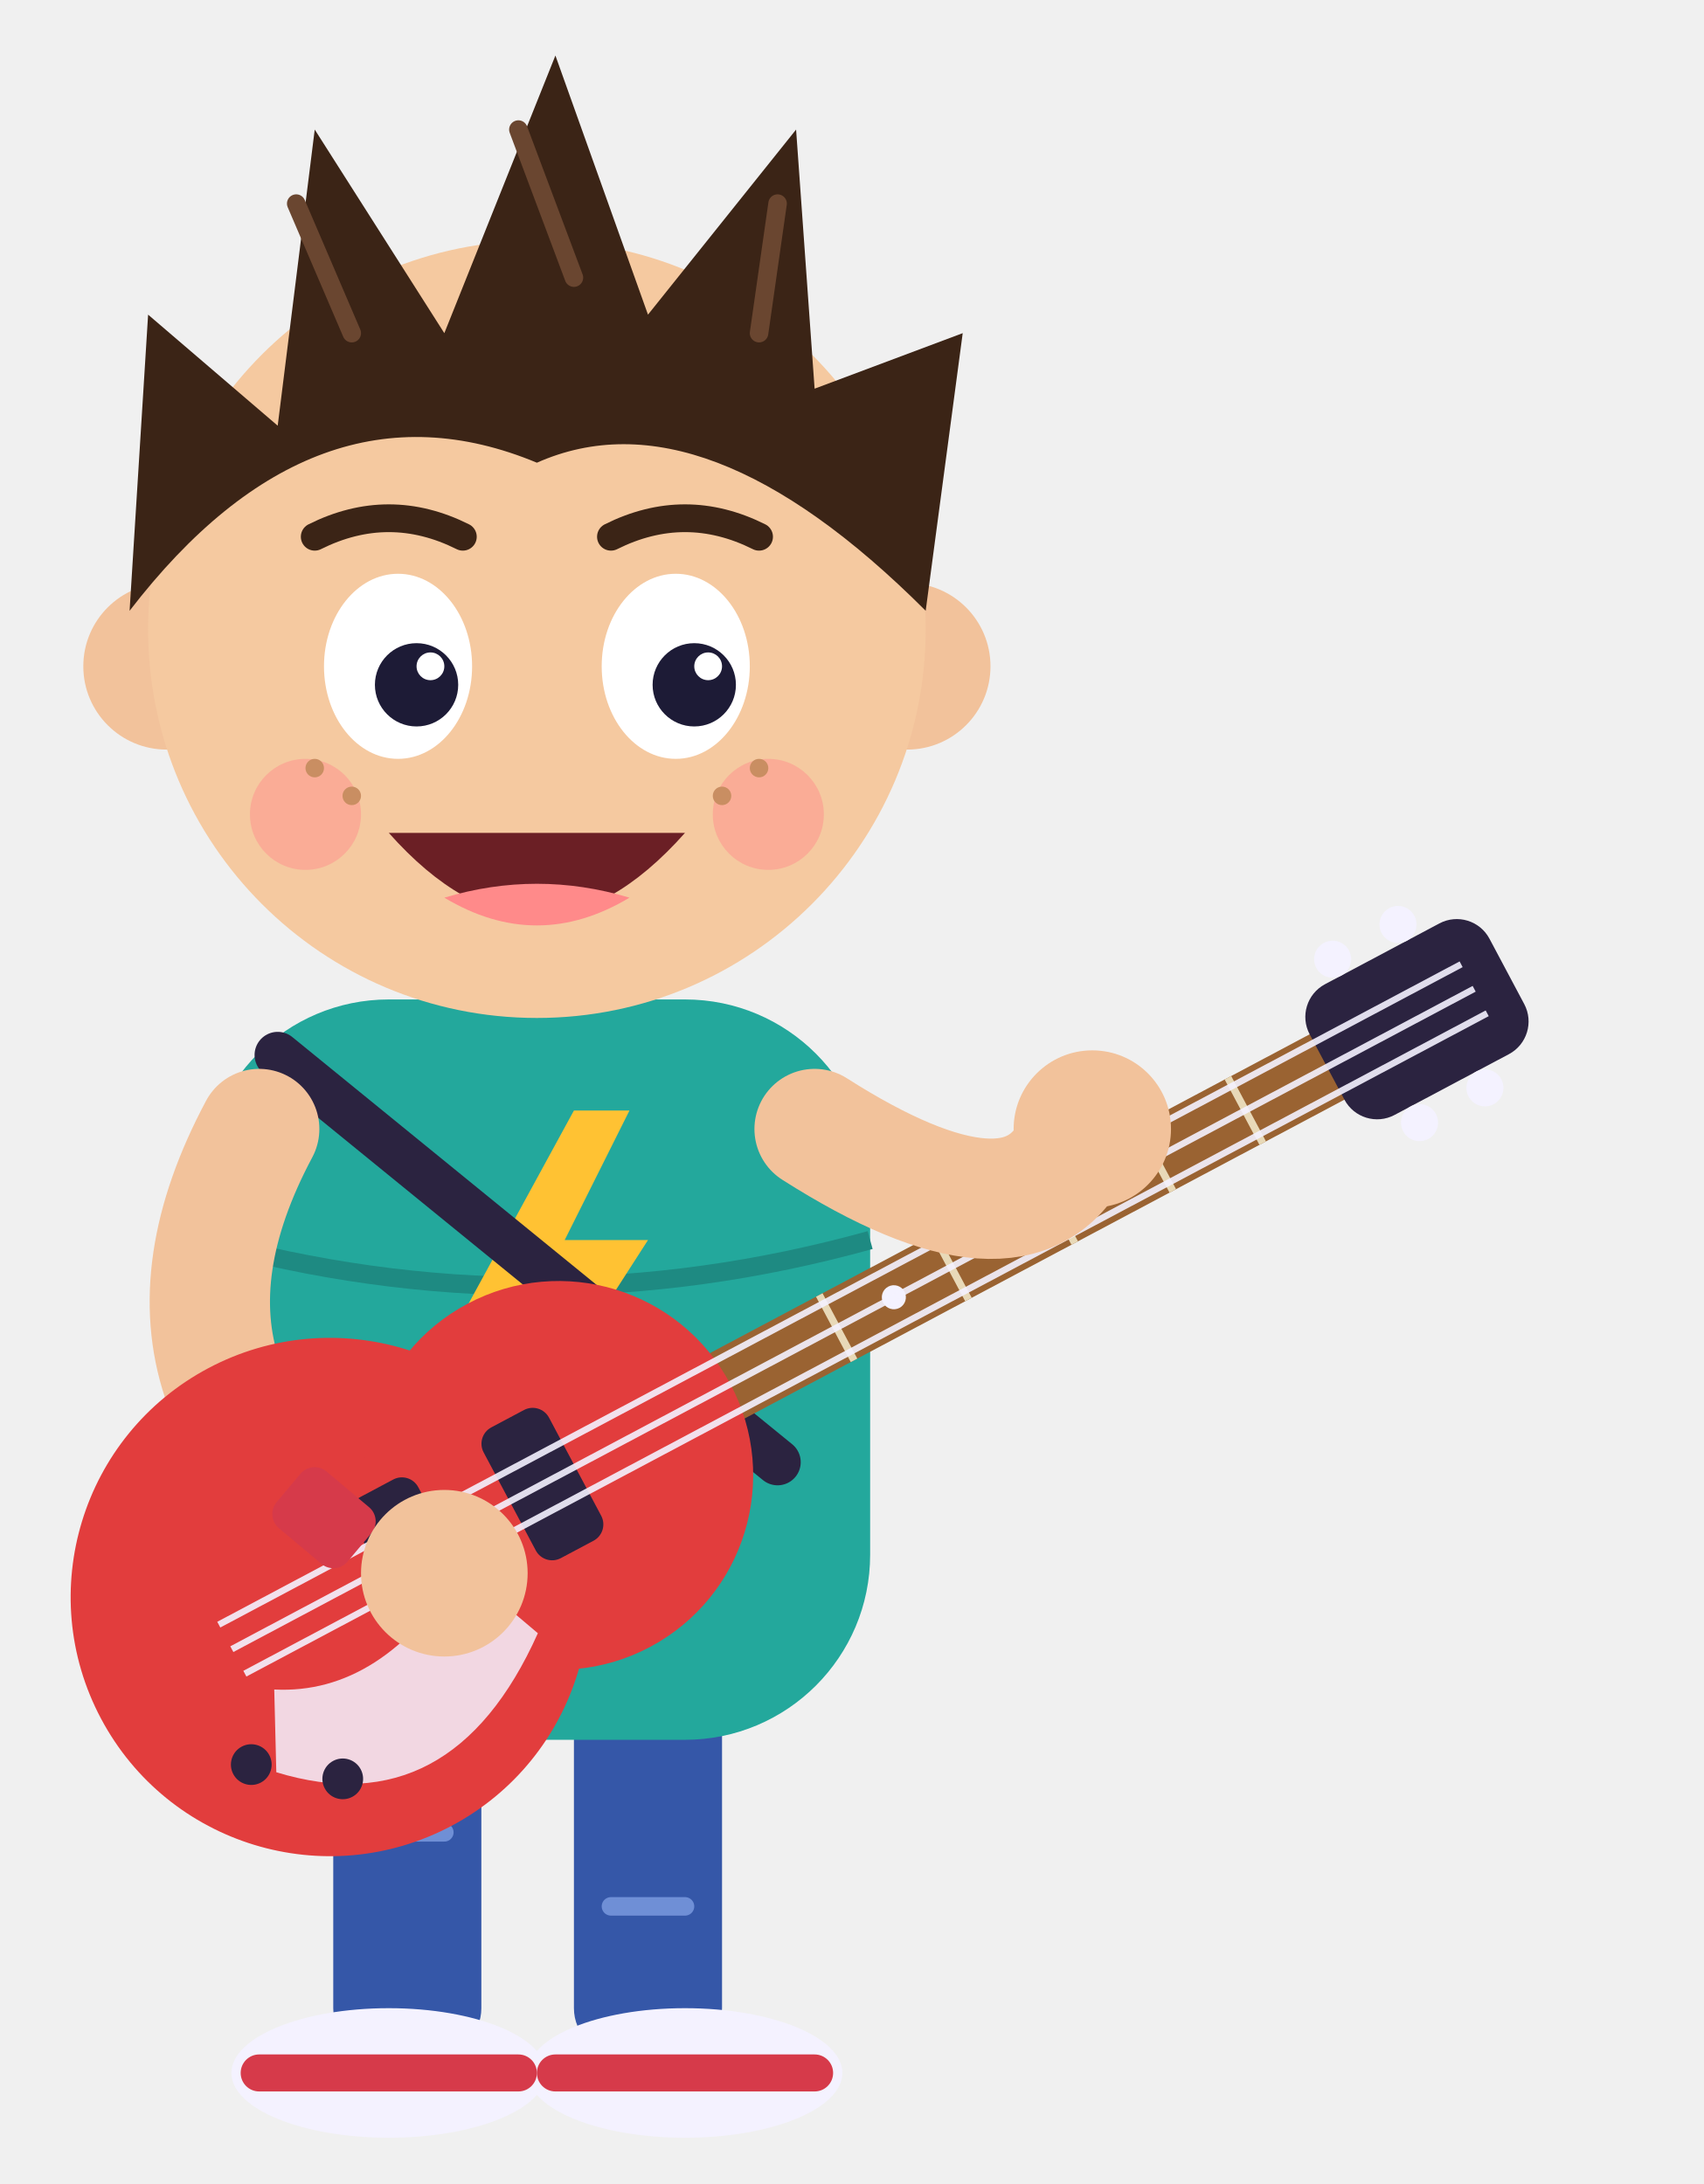
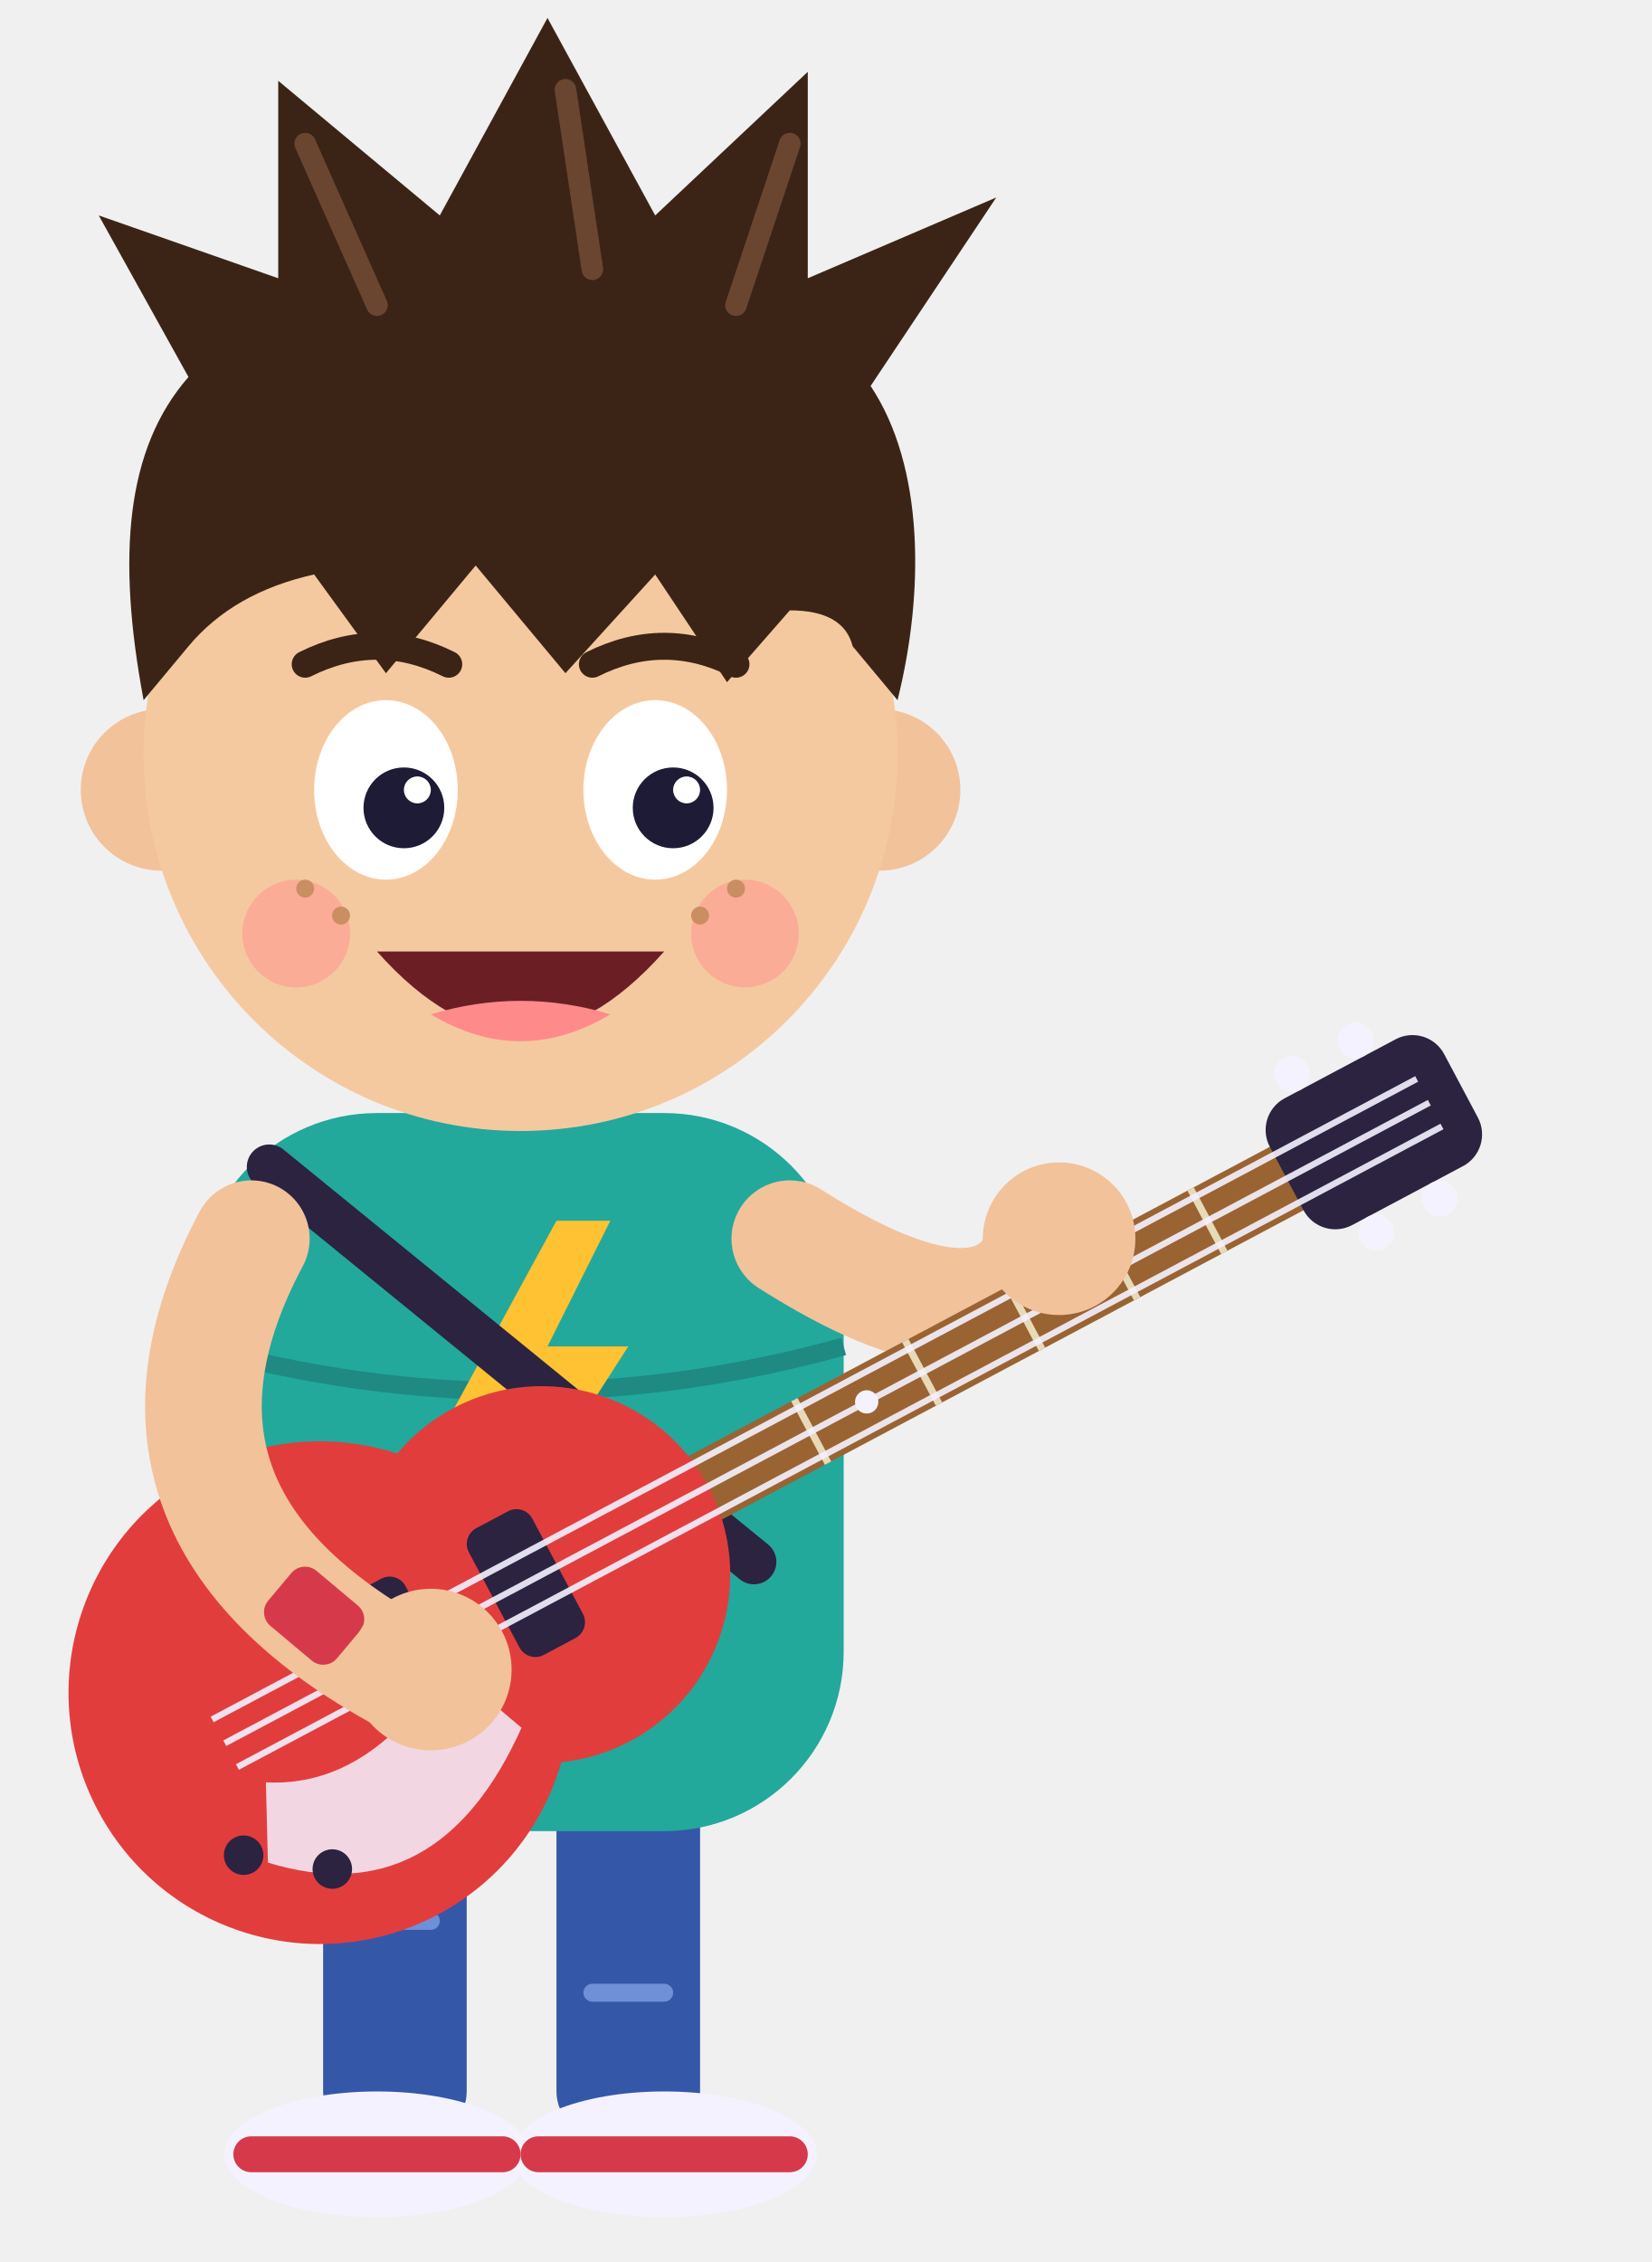
- <svg xmlns="http://www.w3.org/2000/svg" viewBox="84 16 184 236">
+ <svg xmlns="http://www.w3.org/2000/svg" viewBox="84 0 184 252">
  <rect x="120" y="196" width="16" height="42" rx="5" fill="#3557A8" />
  <rect x="146" y="196" width="16" height="42" rx="5" fill="#3557A8" />
  <path d="M122 214 h10 M150 222 h8" stroke="#6F8FD6" stroke-width="2" stroke-linecap="round" />
  <ellipse cx="126" cy="240" rx="17" ry="7" fill="#F4F2FF" />
  <ellipse cx="158" cy="240" rx="17" ry="7" fill="#F4F2FF" />
  <rect x="110" y="238" width="32" height="4" rx="2" fill="#D63A4A" />
  <rect x="142" y="238" width="32" height="4" rx="2" fill="#D63A4A" />
  <rect x="106" y="124" width="72" height="80" rx="20" fill="#23A89C" />
  <path d="M106 150 Q142 160 178 150" stroke="#1E8A82" stroke-width="2" fill="none" />
  <polygon points="146,136 134,158 143,158 136,178 154,150 145,150 152,136" fill="#FFC233" />
  <path d="M114 130 L168 174" stroke="#2B2340" stroke-width="5" stroke-linecap="round" />
-   <path d="M112 138 Q96 168 128 186" stroke="#F2C29B" stroke-width="13" fill="none" stroke-linecap="round" />
+   <path d="M172 138 Q194 152 200 140" stroke="#F2C29B" stroke-width="13" fill="none" stroke-linecap="round" />
  <g transform="rotate(-28 132 182)">
    <rect x="150" y="178" width="92" height="8" rx="2" fill="#9A6332" />
    <rect x="240" y="174" width="22" height="16" rx="4" fill="#2B2340" />
    <circle cx="246" cy="172" r="2" fill="#F4F2FF" />
    <circle cx="254" cy="172" r="2" fill="#F4F2FF" />
    <circle cx="246" cy="192" r="2" fill="#F4F2FF" />
    <circle cx="254" cy="192" r="2" fill="#F4F2FF" />
    <g stroke="#E8D9B8" stroke-width="0.8">
      <line x1="164" y1="178" x2="164" y2="186" />
      <line x1="180" y1="178" x2="180" y2="186" />
      <line x1="194" y1="178" x2="194" y2="186" />
      <line x1="207" y1="178" x2="207" y2="186" />
      <line x1="219" y1="178" x2="219" y2="186" />
      <line x1="230" y1="178" x2="230" y2="186" />
    </g>
    <g fill="#F4F2FF">
      <circle cx="187" cy="182" r="1.3" />
      <circle cx="213" cy="182" r="1.3" />
    </g>
    <circle cx="118" cy="182" r="28" fill="#E23D3D" />
    <circle cx="146" cy="182" r="21" fill="#E23D3D" />
    <path d="M104 196 Q118 210 136 196 L132 186 Q118 194 108 188 Z" fill="#F4F2FF" opacity="0.85" />
    <rect x="124" y="174" width="8" height="16" rx="2" fill="#2B2340" />
    <rect x="140" y="174" width="8" height="16" rx="2" fill="#2B2340" />
    <g fill="#2B2340">
      <circle cx="102" cy="194" r="2.2" />
      <circle cx="110" cy="200" r="2.2" />
    </g>
    <g stroke="#F4F2FF" stroke-width="0.7" opacity="0.9">
      <line x1="106" y1="179" x2="258" y2="179" />
      <line x1="106" y1="182" x2="258" y2="182" />
      <line x1="106" y1="185" x2="258" y2="185" />
    </g>
  </g>
-   <path d="M172 138 Q194 152 200 140" stroke="#F2C29B" stroke-width="13" fill="none" stroke-linecap="round" />
+   <path d="M112 138 Q96 168 128 186" stroke="#F2C29B" stroke-width="13" fill="none" stroke-linecap="round" />
  <rect x="114" y="176" width="10" height="8" rx="2" fill="#D63A4A" transform="rotate(40 119 180)" />
  <circle cx="132" cy="186" r="9" fill="#F2C29B" />
  <circle cx="202" cy="138" r="8.5" fill="#F2C29B" />
  <circle cx="102" cy="88" r="9" fill="#F2C29B" />
  <circle cx="182" cy="88" r="9" fill="#F2C29B" />
  <circle cx="142" cy="84" r="42" fill="#F5C9A0" />
-   <path d="M98 82 L100 50 L114 62 L118 30 L132 52 L144 22 L154 50 L170 30 L172 58 L188 52 L184 82 Q160 58 142 66 Q118 56 98 82 Z" fill="#3B2416" />
-   <path d="M140 30 L146 46 M168 38 L166 52 M116 38 L122 52" stroke="#6A4630" stroke-width="2" stroke-linecap="round" />
+   <path d="M100 78 C97 62 98 50 105 42 L95 24 L115 31 L115 9 L133 24 L145 2 L157 24 L174 8 L174 31 L195 22 L181 43 C187 52 187 66 184 78 L179 72 Q178 68 172 68 L165 76 L157 64 L147 75 L137 63 L127 75 L119 64 Q110 66 105 72 Z" fill="#3B2416" />
+   <path d="M118 16 L126 34 M147 10 L150 30 M172 16 L166 34" stroke="#6A4630" stroke-width="2.4" fill="none" stroke-linecap="round" />
  <ellipse cx="127" cy="88" rx="8" ry="10" fill="#FFFFFF" />
  <ellipse cx="157" cy="88" rx="8" ry="10" fill="#FFFFFF" />
  <circle cx="129" cy="90" r="4.5" fill="#1D1B36" />
  <circle cx="159" cy="90" r="4.5" fill="#1D1B36" />
  <circle cx="130.5" cy="88" r="1.5" fill="#FFFFFF" />
  <circle cx="160.5" cy="88" r="1.5" fill="#FFFFFF" />
  <path d="M118 74 Q126 70 134 74" stroke="#3B2416" stroke-width="3" fill="none" stroke-linecap="round" />
  <path d="M150 74 Q158 70 166 74" stroke="#3B2416" stroke-width="3" fill="none" stroke-linecap="round" />
  <circle cx="117" cy="104" r="6" fill="#FF8A8A" opacity="0.45" />
  <circle cx="167" cy="104" r="6" fill="#FF8A8A" opacity="0.45" />
  <g fill="#C98E62">
    <circle cx="122" cy="102" r="1" />
    <circle cx="118" cy="99" r="1" />
    <circle cx="162" cy="102" r="1" />
    <circle cx="166" cy="99" r="1" />
  </g>
  <path d="M126 106 Q142 124 158 106 Z" fill="#6B1F25" />
  <path d="M132 113 Q142 119 152 113 Q142 110 132 113 Z" fill="#FF8A8A" />
</svg>
